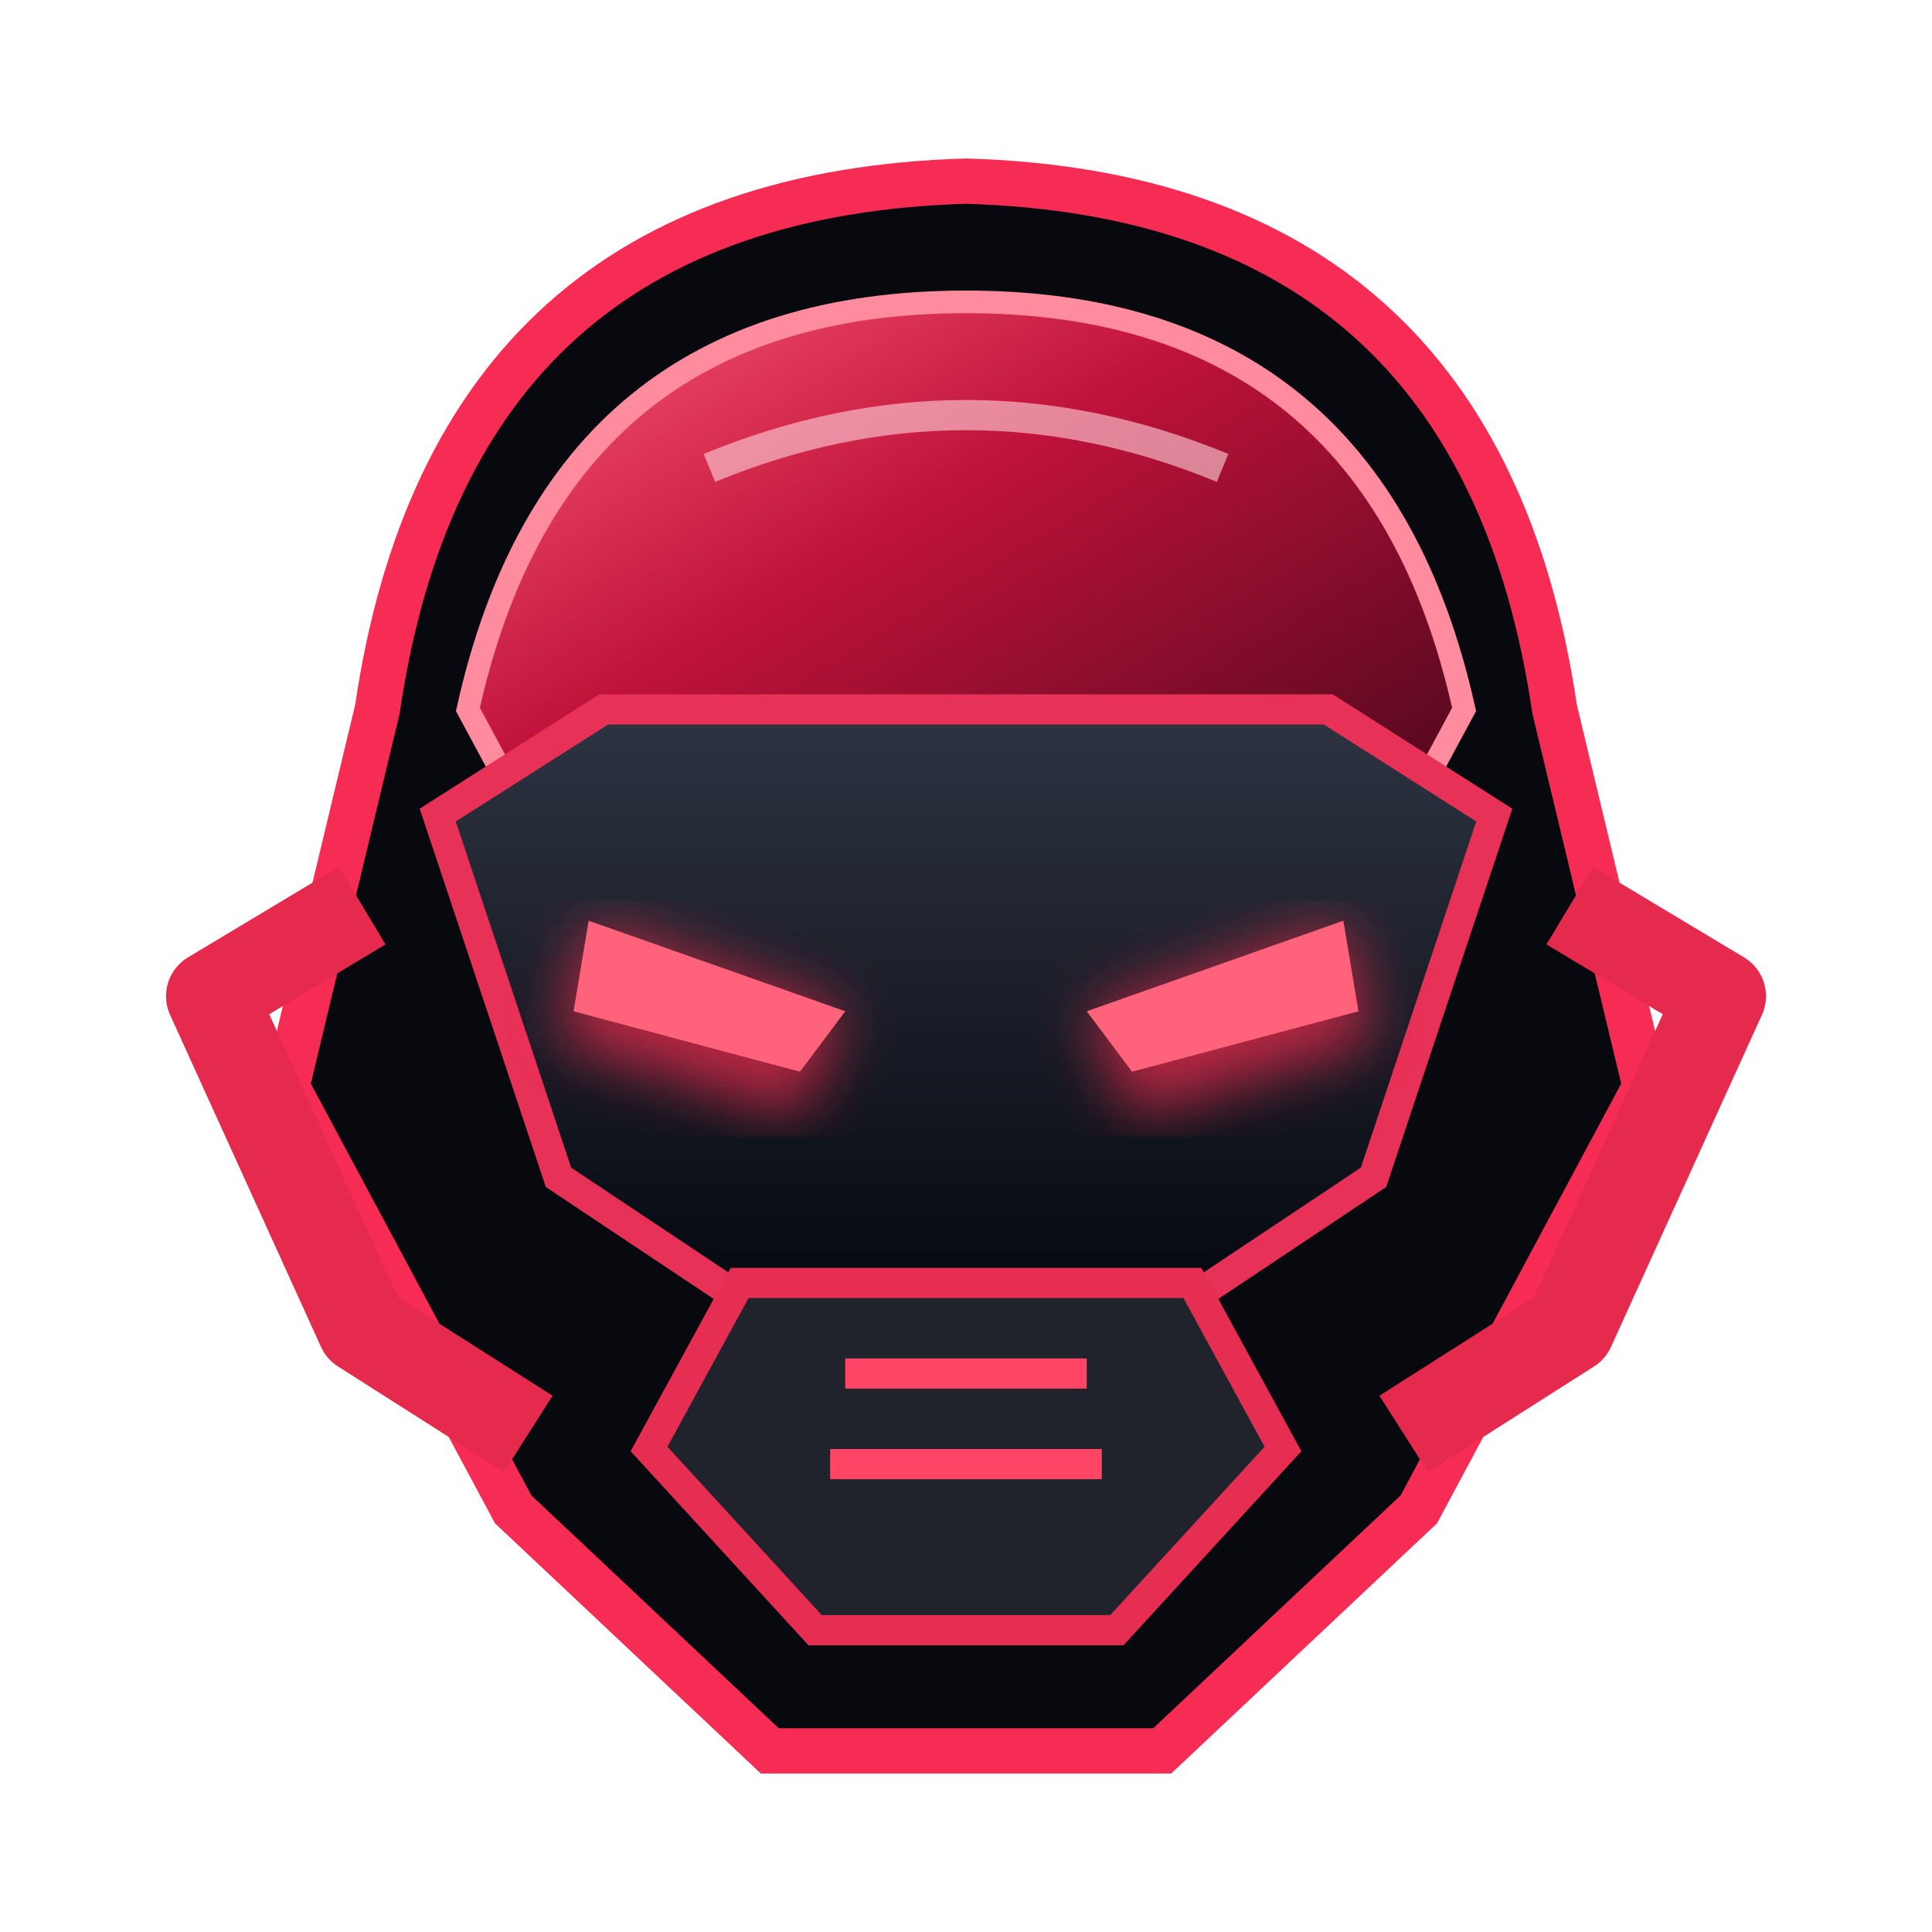
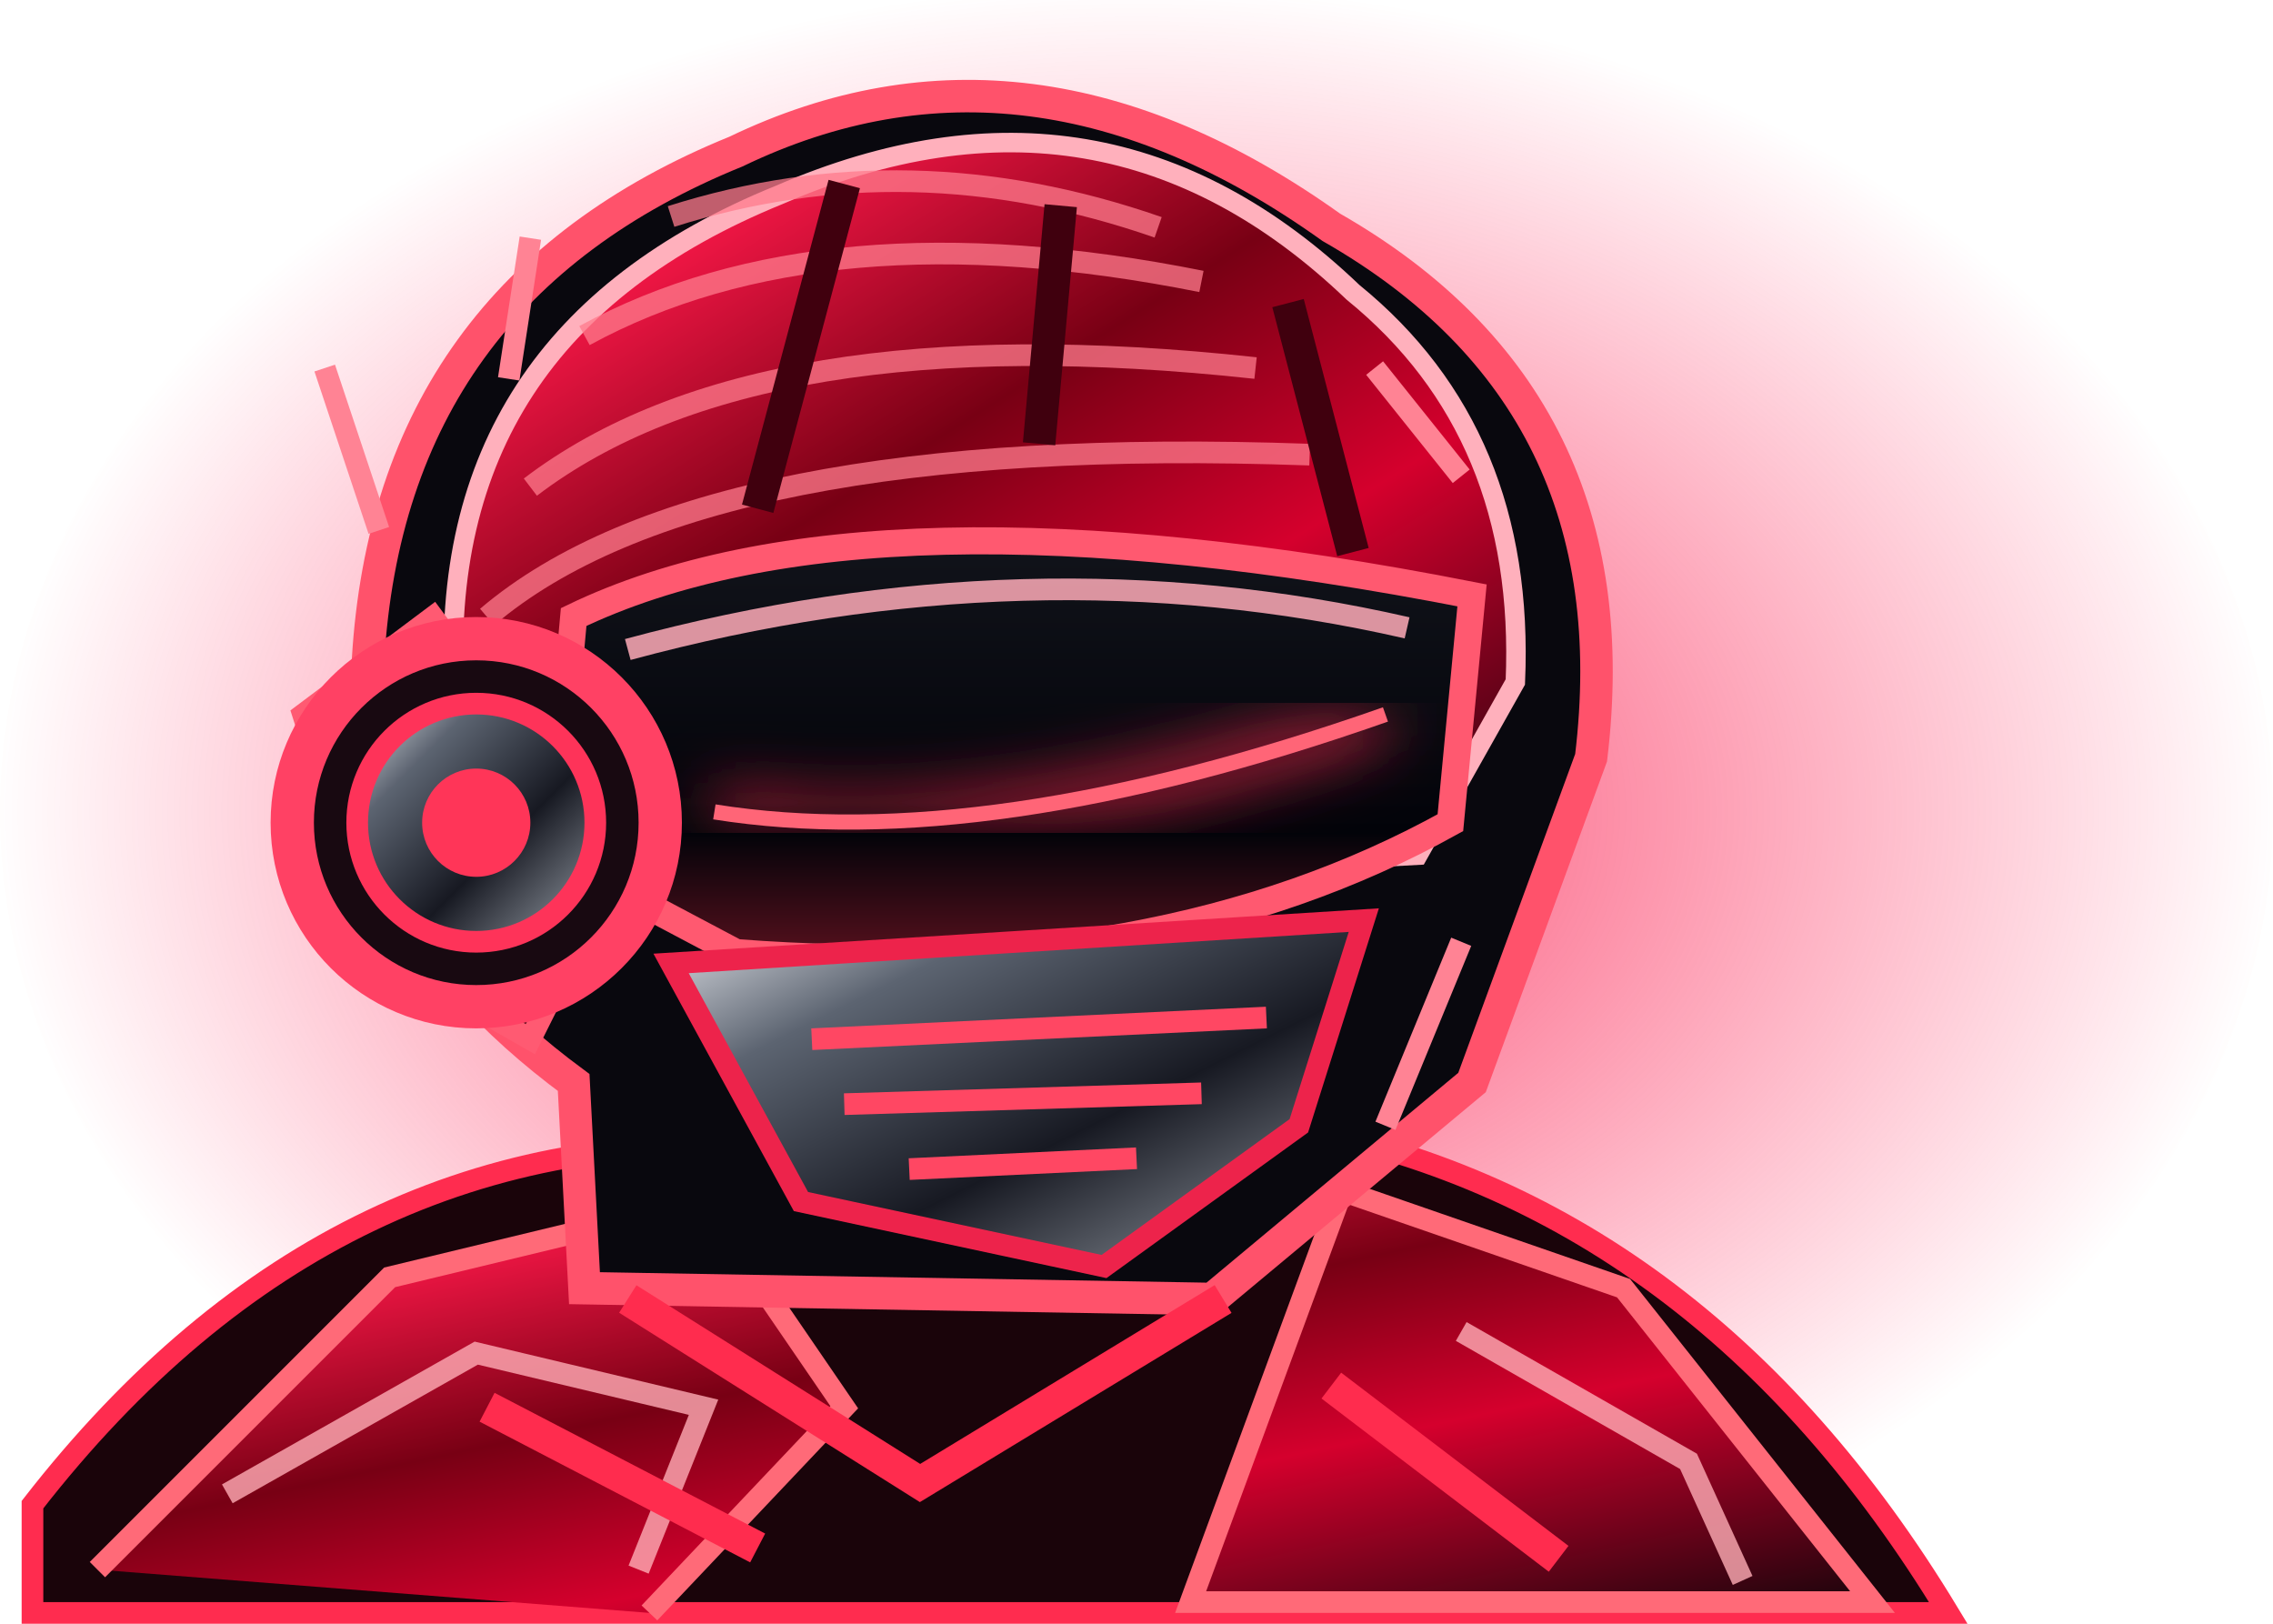
- <svg xmlns="http://www.w3.org/2000/svg" viewBox="0 0 128 128" role="img" aria-label="RYDER cyber rider helmet">
+ <svg xmlns="http://www.w3.org/2000/svg" viewBox="0 0 210 150" role="img" aria-label="RYDER red armored rider">
  <defs>
-     <linearGradient id="shell" x1="0" y1="0" x2="1" y2="1">
-       <stop stop-color="#ff5b75" />
-       <stop offset=".4" stop-color="#bf123a" />
-       <stop offset="1" stop-color="#3b0618" />
+     <radialGradient id="a">
+       <stop stop-color="#f60035" stop-opacity=".75" />
+       <stop offset="1" stop-color="#ff003b" stop-opacity="0" />
+     </radialGradient>
+     <linearGradient id="armor" x1=".05" y1="0" x2=".94" y2="1">
+       <stop stop-color="#ff8592" />
+       <stop offset=".16" stop-color="#ef1644" />
+       <stop offset=".42" stop-color="#780014" />
+       <stop offset=".66" stop-color="#d5002d" />
+       <stop offset="1" stop-color="#23040d" />
    </linearGradient>
-     <linearGradient id="visor" x1="0" y1="0" x2="0" y2="1">
-       <stop stop-color="#2e3442" />
-       <stop offset="1" stop-color="#05080f" />
+     <linearGradient id="steel" x1="0" y1="0" x2="1" y2="1">
+       <stop stop-color="#e2e4e9" />
+       <stop offset=".25" stop-color="#5c6471" />
+       <stop offset=".6" stop-color="#171922" />
+       <stop offset="1" stop-color="#9da4ad" />
    </linearGradient>
-     <filter id="glow">
-       <feGaussianBlur stdDeviation="2" />
+     <linearGradient id="glass" x1="0" y1="0" x2="0" y2="1">
+       <stop stop-color="#11131a" />
+       <stop offset=".7" stop-color="#020309" />
+       <stop offset="1" stop-color="#57101d" />
+     </linearGradient>
+     <filter id="g">
+       <feGaussianBlur stdDeviation="3" />
    </filter>
  </defs>
-   <path d="M25 47Q30 13 64 12Q98 13 103 47L109 72L94 100L77 116H51L34 100L19 72Z" fill="#08090e" stroke="#f72c55" stroke-width="3" />
-   <path d="M31 47Q37 20 64 20Q91 20 97 47L90 60H38Z" fill="url(#shell)" stroke="#ff8b9f" stroke-width="1.5" />
-   <path d="M29 54L40 47H88L99 54L91 78L79 86H49L37 78Z" fill="url(#visor)" stroke="#e83157" stroke-width="2" />
-   <path d="M39 61L56 67L53 74L37 69ZM89 61L72 67L75 74L91 69Z" fill="#ff2c50" filter="url(#glow)" opacity=".7" />
-   <path d="M39 61L56 67L53 71L38 67ZM89 61L72 67L75 71L90 67Z" fill="#ff637b" />
-   <path d="M49 85H79L85 96L74 108H54L43 96Z" fill="#20222c" stroke="#e62d52" stroke-width="2" />
-   <path d="M56 91H72M55 97H73" stroke="#ff4566" stroke-width="2" />
-   <path d="M24 60L14 66L24 88L35 95M104 60L114 66L104 88L93 95" fill="none" stroke="#e52a4d" stroke-width="6" stroke-linejoin="round" />
-   <path d="M47 31Q64 24 81 31" stroke="#ffd4dc" stroke-opacity=".6" stroke-width="2" fill="none" />
+   <ellipse cx="105" cy="75" rx="105" ry="77" fill="url(#a)" />
+   <path d="M3 139Q31 103 72 106L119 104Q157 111 180 149H3Z" fill="#1a040a" stroke="#ff2c4f" stroke-width="2" />
+   <path d="M9 145L36 118L65 111L78 130L60 149M124 110L150 119L173 148H110Z" fill="url(#armor)" stroke="#ff6a78" stroke-width="2" />
+   <path d="M21 138L44 125L65 130L59 145M135 123L156 135L161 146" fill="none" stroke="#ffadb5" stroke-width="2" opacity=".8" />
+   <path d="M54 119L53 100Q30 83 34 61Q36 27 68 14Q95 1 123 21Q151 37 147 70L136 100L112 120Z" fill="#09080e" stroke="#ff526b" stroke-width="3" />
+   <path d="M42 64Q40 31 72 18Q102 5 125 27Q141 40 140 63L131 79L56 83Z" fill="url(#armor)" stroke="#ffb0bc" stroke-width="1.8" />
+   <path d="M62 20Q84 13 107 21M54 31Q76 19 111 26M49 45Q70 29 116 34M45 57Q65 40 121 42" fill="none" stroke="#ff7b8c" stroke-width="2" opacity=".75" />
+   <path d="M78 17L70 47M98 19L96 41M119 28L125 51" stroke="#40000e" stroke-width="3" />
+   <path d="M53 57Q80 44 136 55L134 76Q107 91 68 88L51 79Z" fill="url(#glass)" stroke="#ff5970" stroke-width="2.5" />
+   <path d="M58 60Q95 50 130 58" fill="none" stroke="#ffabb9" stroke-width="2" opacity=".85" />
+   <path d="M66 75Q91 79 128 66" fill="none" stroke="#ff2a50" stroke-width="3" filter="url(#g)" />
+   <path d="M66 75Q91 79 128 66" fill="none" stroke="#ff6577" stroke-width="1.4" />
+   <path d="M62 89L126 85L120 104L102 117L74 111Z" fill="url(#steel)" stroke="#ed234b" stroke-width="2" />
+   <path d="M75 96L117 94M78 102L111 101M84 108L105 107" stroke="#ff4763" stroke-width="2" />
+   <path d="M40 57L28 66L35 88L49 96L57 80Z" fill="#5a091b" stroke="#ff5a72" stroke-width="2" />
+   <circle cx="44" cy="76" r="17" fill="#180911" stroke="#ff4164" stroke-width="4" />
+   <circle cx="44" cy="76" r="11" fill="url(#steel)" stroke="#fe3359" stroke-width="2" />
+   <circle cx="44" cy="76" r="5" fill="#ff3558" />
+   <path d="M35 49L30 34M47 35L49 22M127 34L135 44M135 87L128 104" stroke="#ff8394" stroke-width="2" />
+   <path d="M58 120L85 137L113 120M45 130L70 143M123 128L144 144" stroke="#ff2c4e" stroke-width="3" fill="none" />
</svg>
